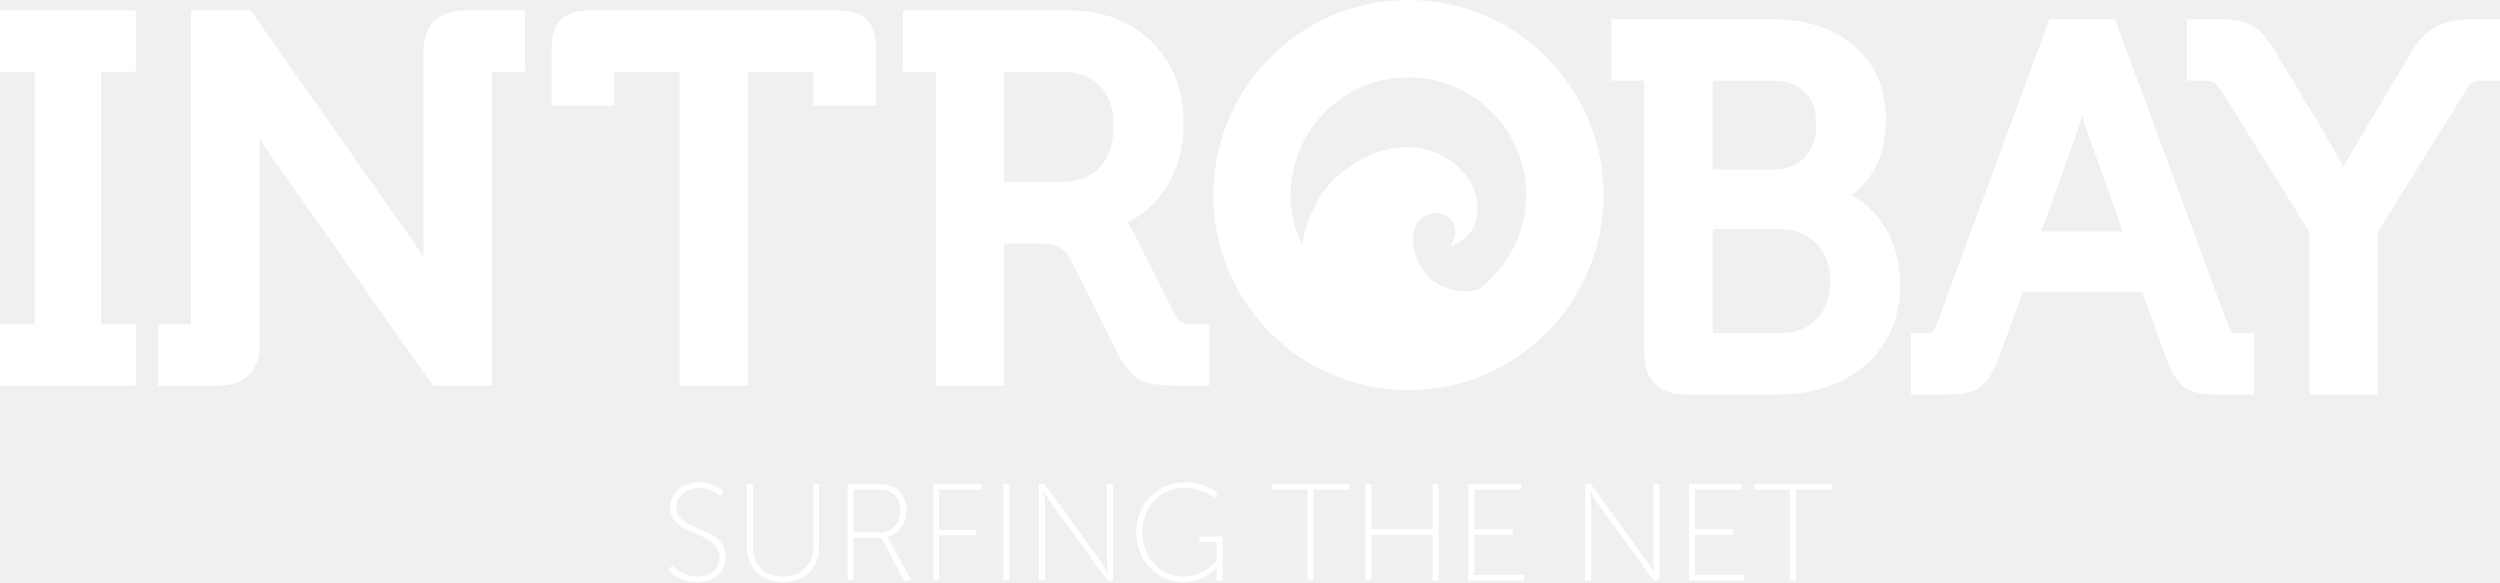
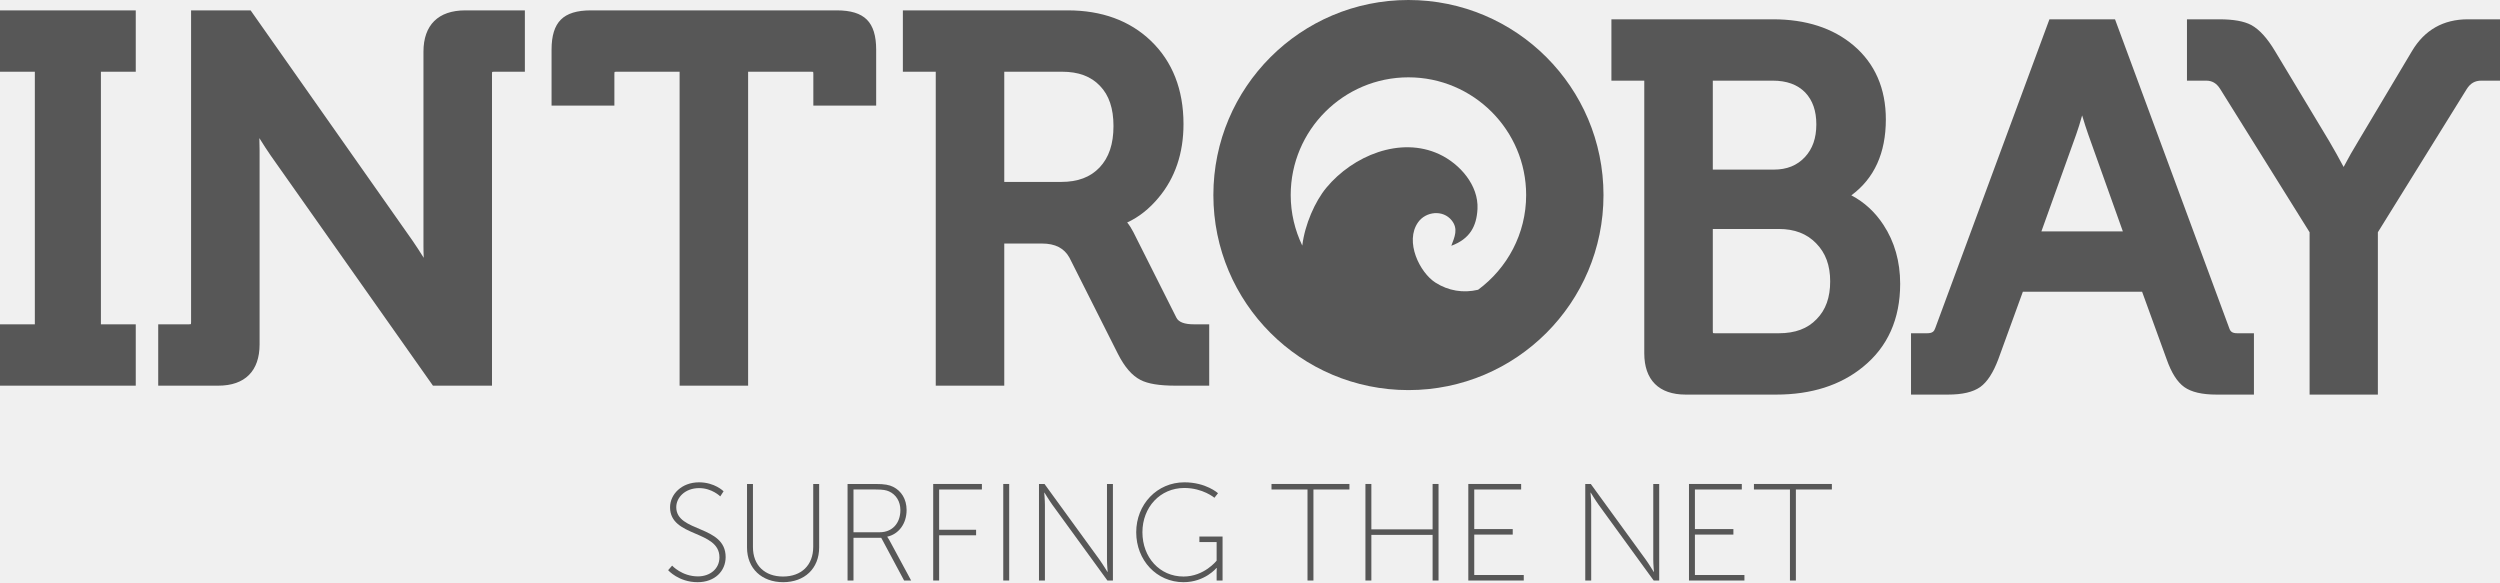
<svg xmlns="http://www.w3.org/2000/svg" id="svg2" version="1.1" width="482.942" height="112.464" xml:space="preserve">
  <defs id="defs6">
    <clipPath clipPathUnits="userSpaceOnUse" id="clipPath16">
      <path d="m 0,841.89 595.28,0 L 595.28,0 0,0 0,841.89 z" id="path18" />
    </clipPath>
  </defs>
  <g id="g10" transform="matrix(1.25,0,0,-1.25,-51.321,999.4272)">
    <g id="g3021" style="fill:#ffffff">
-       <g transform="translate(102.0615,0)" id="g3055" style="fill:#ffffff">
-         <g id="g20" transform="translate(42.8667,712.1284)" style="fill:#ffffff">
-           <path d="m 0,0 c 0,0 1.513,-1.663 3.986,-1.663 1.855,0 3.326,1.151 3.326,2.942 0,4.242 -7.632,3.07 -7.632,7.738 0,1.983 1.769,3.858 4.477,3.858 2.43,0 3.794,-1.385 3.794,-1.385 L 7.439,10.701 c 0,0 -1.279,1.279 -3.261,1.279 -2.217,0 -3.539,-1.492 -3.539,-2.942 0,-3.943 7.632,-2.728 7.632,-7.716 0,-2.154 -1.663,-3.88 -4.328,-3.88 -2.941,0 -4.561,1.854 -4.561,1.854 L 0,0 z" style="fill:#ffffff;fill-opacity:1;fill-rule:nonzero;stroke:none" id="path22" />
+       <g transform="translate(102.0615,0)" id="g3055" style="fill:#575757;fill-opacity:1">
+         <g id="g20" transform="translate(42.8667,712.1284)" style="fill:#575757;fill-opacity:1">
+           <path d="m 0,0 c 0,0 1.513,-1.663 3.986,-1.663 1.855,0 3.326,1.151 3.326,2.942 0,4.242 -7.632,3.07 -7.632,7.738 0,1.983 1.769,3.858 4.477,3.858 2.43,0 3.794,-1.385 3.794,-1.385 L 7.439,10.701 c 0,0 -1.279,1.279 -3.261,1.279 -2.217,0 -3.539,-1.492 -3.539,-2.942 0,-3.943 7.632,-2.728 7.632,-7.716 0,-2.154 -1.663,-3.88 -4.328,-3.88 -2.941,0 -4.561,1.854 -4.561,1.854 L 0,0 z" style="fill:#575757;fill-opacity:1;fill-rule:nonzero;stroke:none" id="path22" />
        </g>
-         <g id="g24" transform="translate(54.4399,724.7476)" style="fill:#ffffff">
-           <path d="m 0,0 0.917,0 0,-9.763 c 0,-2.814 1.833,-4.54 4.647,-4.54 2.813,0 4.668,1.726 4.668,4.583 l 0,9.72 0.917,0 0,-9.805 c 0,-3.283 -2.281,-5.372 -5.564,-5.372 C 2.302,-15.177 0,-13.088 0,-9.805 L 0,0 z" style="fill:#ffffff;fill-opacity:1;fill-rule:nonzero;stroke:none" id="path26" />
+         <g id="g24" transform="translate(54.4399,724.7476)" style="fill:#575757;fill-opacity:1">
+           <path d="m 0,0 0.917,0 0,-9.763 c 0,-2.814 1.833,-4.54 4.647,-4.54 2.813,0 4.668,1.726 4.668,4.583 l 0,9.72 0.917,0 0,-9.805 c 0,-3.283 -2.281,-5.372 -5.564,-5.372 C 2.302,-15.177 0,-13.088 0,-9.805 L 0,0 z" style="fill:#575757;fill-opacity:1;fill-rule:nonzero;stroke:none" id="path26" />
        </g>
-         <g id="g28" transform="translate(74.9448,717.2871)" style="fill:#ffffff">
-           <path d="M 0,0 C 1.961,0 3.197,1.407 3.197,3.432 3.197,4.753 2.537,5.819 1.449,6.31 1.023,6.501 0.554,6.608 -0.64,6.608 l -3.41,0 L -4.05,0 0,0 z m -4.967,7.46 4.37,0 C 0.789,7.46 1.492,7.312 2.089,7.013 3.325,6.395 4.157,5.137 4.157,3.432 4.157,1.3 2.92,-0.299 1.172,-0.682 l 0,-0.043 c 0,0 0.149,-0.171 0.341,-0.533 l 3.347,-6.203 -1.087,0 -3.539,6.608 -4.284,0 0,-6.608 -0.917,0 0,14.921 z" style="fill:#ffffff;fill-opacity:1;fill-rule:nonzero;stroke:none" id="path30" />
+         <g id="g28" transform="translate(74.9448,717.2871)" style="fill:#575757;fill-opacity:1">
+           <path d="M 0,0 C 1.961,0 3.197,1.407 3.197,3.432 3.197,4.753 2.537,5.819 1.449,6.31 1.023,6.501 0.554,6.608 -0.64,6.608 l -3.41,0 L -4.05,0 0,0 z m -4.967,7.46 4.37,0 C 0.789,7.46 1.492,7.312 2.089,7.013 3.325,6.395 4.157,5.137 4.157,3.432 4.157,1.3 2.92,-0.299 1.172,-0.682 l 0,-0.043 c 0,0 0.149,-0.171 0.341,-0.533 l 3.347,-6.203 -1.087,0 -3.539,6.608 -4.284,0 0,-6.608 -0.917,0 0,14.921 z" style="fill:#575757;fill-opacity:1;fill-rule:nonzero;stroke:none" id="path30" />
        </g>
-         <g id="g32" transform="translate(83.2134,724.7476)" style="fill:#ffffff">
-           <path d="m 0,0 7.525,0 0,-0.853 -6.608,0 0,-6.224 5.712,0 0,-0.853 -5.712,0 0,-6.991 -0.917,0 L 0,0 z" style="fill:#ffffff;fill-opacity:1;fill-rule:nonzero;stroke:none" id="path34" />
+         <g id="g32" transform="translate(83.2134,724.7476)" style="fill:#575757;fill-opacity:1">
+           <path d="m 0,0 7.525,0 0,-0.853 -6.608,0 0,-6.224 5.712,0 0,-0.853 -5.712,0 0,-6.991 -0.917,0 L 0,0 z" style="fill:#575757;fill-opacity:1;fill-rule:nonzero;stroke:none" id="path34" />
        </g>
-         <path d="m 94.041,724.748 0.917,0 0,-14.921 -0.917,0 0,14.921 z" style="fill:#ffffff;fill-opacity:1;fill-rule:nonzero;stroke:none" id="path36" />
-         <g id="g38" transform="translate(99.561,724.7476)" style="fill:#ffffff">
-           <path d="m 0,0 0.853,0 8.505,-11.703 c 0.49,-0.682 1.215,-1.876 1.215,-1.876 l 0.043,0 c 0,0 -0.107,1.13 -0.107,1.876 l 0,11.703 0.917,0 0,-14.921 -0.853,0 -8.505,11.702 c -0.491,0.682 -1.215,1.876 -1.215,1.876 l -0.043,0 c 0,0 0.107,-1.13 0.107,-1.876 l 0,-11.702 -0.917,0 L 0,0 z" style="fill:#ffffff;fill-opacity:1;fill-rule:nonzero;stroke:none" id="path40" />
+         <path d="m 94.041,724.748 0.917,0 0,-14.921 -0.917,0 0,14.921 z" style="fill:#575757;fill-opacity:1;fill-rule:nonzero;stroke:none" id="path36" />
+         <g id="g38" transform="translate(99.561,724.7476)" style="fill:#575757;fill-opacity:1">
+           <path d="m 0,0 0.853,0 8.505,-11.703 c 0.49,-0.682 1.215,-1.876 1.215,-1.876 l 0.043,0 c 0,0 -0.107,1.13 -0.107,1.876 l 0,11.703 0.917,0 0,-14.921 -0.853,0 -8.505,11.702 c -0.491,0.682 -1.215,1.876 -1.215,1.876 l -0.043,0 c 0,0 0.107,-1.13 0.107,-1.876 l 0,-11.702 -0.917,0 L 0,0 z" style="fill:#575757;fill-opacity:1;fill-rule:nonzero;stroke:none" id="path40" />
        </g>
-         <g id="g42" transform="translate(122.0269,725.0034)" style="fill:#ffffff">
-           <path d="M 0,0 C 3.368,0 5.201,-1.684 5.201,-1.684 L 4.647,-2.387 c 0,0 -1.791,1.513 -4.647,1.513 -3.751,0 -6.48,-2.984 -6.48,-6.842 0,-3.88 2.665,-6.843 6.352,-6.843 3.198,0 5.116,2.451 5.116,2.451 l 0,2.878 -2.664,0 0,0.853 3.581,0 0,-6.8 -0.917,0 0,1.3 c 0,0.32 0.021,0.64 0.021,0.64 l -0.042,0 c 0,0 -1.791,-2.196 -5.095,-2.196 -4.157,0 -7.311,3.389 -7.311,7.717 C -7.439,-3.411 -4.221,0 0,0" style="fill:#ffffff;fill-opacity:1;fill-rule:nonzero;stroke:none" id="path44" />
+         <g id="g42" transform="translate(122.0269,725.0034)" style="fill:#575757;fill-opacity:1">
+           <path d="M 0,0 C 3.368,0 5.201,-1.684 5.201,-1.684 L 4.647,-2.387 c 0,0 -1.791,1.513 -4.647,1.513 -3.751,0 -6.48,-2.984 -6.48,-6.842 0,-3.88 2.665,-6.843 6.352,-6.843 3.198,0 5.116,2.451 5.116,2.451 l 0,2.878 -2.664,0 0,0.853 3.581,0 0,-6.8 -0.917,0 0,1.3 c 0,0.32 0.021,0.64 0.021,0.64 l -0.042,0 c 0,0 -1.791,-2.196 -5.095,-2.196 -4.157,0 -7.311,3.389 -7.311,7.717 C -7.439,-3.411 -4.221,0 0,0" style="fill:#575757;fill-opacity:1;fill-rule:nonzero;stroke:none" id="path44" />
        </g>
-         <g id="g46" transform="translate(141.0596,723.895)" style="fill:#ffffff">
-           <path d="m 0,0 -5.564,0 0,0.853 12.044,0 0,-0.853 -5.563,0 0,-14.069 -0.917,0 L 0,0 z" style="fill:#ffffff;fill-opacity:1;fill-rule:nonzero;stroke:none" id="path48" />
+         <g id="g46" transform="translate(141.0596,723.895)" style="fill:#575757;fill-opacity:1">
+           <path d="m 0,0 -5.564,0 0,0.853 12.044,0 0,-0.853 -5.563,0 0,-14.069 -0.917,0 L 0,0 z" style="fill:#575757;fill-opacity:1;fill-rule:nonzero;stroke:none" id="path48" />
        </g>
-         <g id="g50" transform="translate(150.0107,724.7476)" style="fill:#ffffff">
-           <path d="m 0,0 0.917,0 0,-7.013 9.464,0 0,7.013 0.917,0 0,-14.921 -0.917,0 0,7.055 -9.464,0 0,-7.055 -0.917,0 L 0,0 z" style="fill:#ffffff;fill-opacity:1;fill-rule:nonzero;stroke:none" id="path52" />
+         <g id="g50" transform="translate(150.0107,724.7476)" style="fill:#575757;fill-opacity:1">
+           <path d="m 0,0 0.917,0 0,-7.013 9.464,0 0,7.013 0.917,0 0,-14.921 -0.917,0 0,7.055 -9.464,0 0,-7.055 -0.917,0 L 0,0 z" style="fill:#575757;fill-opacity:1;fill-rule:nonzero;stroke:none" id="path52" />
        </g>
-         <g id="g54" transform="translate(165.9106,724.7476)" style="fill:#ffffff">
-           <path d="m 0,0 8.164,0 0,-0.853 -7.247,0 0,-6.117 5.947,0 0,-0.853 -5.947,0 0,-6.246 7.652,0 0,-0.852 -8.569,0 L 0,0 z" style="fill:#ffffff;fill-opacity:1;fill-rule:nonzero;stroke:none" id="path56" />
+         <g id="g54" transform="translate(165.9106,724.7476)" style="fill:#575757;fill-opacity:1">
+           <path d="m 0,0 8.164,0 0,-0.853 -7.247,0 0,-6.117 5.947,0 0,-0.853 -5.947,0 0,-6.246 7.652,0 0,-0.852 -8.569,0 L 0,0 z" style="fill:#575757;fill-opacity:1;fill-rule:nonzero;stroke:none" id="path56" />
        </g>
-         <g id="g58" transform="translate(183.9849,724.7476)" style="fill:#ffffff">
-           <path d="m 0,0 0.853,0 8.505,-11.703 c 0.49,-0.682 1.215,-1.876 1.215,-1.876 l 0.043,0 c 0,0 -0.107,1.13 -0.107,1.876 l 0,11.703 0.917,0 0,-14.921 -0.853,0 -8.505,11.702 c -0.491,0.682 -1.215,1.876 -1.215,1.876 l -0.043,0 c 0,0 0.107,-1.13 0.107,-1.876 l 0,-11.702 -0.917,0 L 0,0 z" style="fill:#ffffff;fill-opacity:1;fill-rule:nonzero;stroke:none" id="path60" />
+         <g id="g58" transform="translate(183.9849,724.7476)" style="fill:#575757;fill-opacity:1">
+           <path d="m 0,0 0.853,0 8.505,-11.703 c 0.49,-0.682 1.215,-1.876 1.215,-1.876 l 0.043,0 c 0,0 -0.107,1.13 -0.107,1.876 l 0,11.703 0.917,0 0,-14.921 -0.853,0 -8.505,11.702 c -0.491,0.682 -1.215,1.876 -1.215,1.876 l -0.043,0 c 0,0 0.107,-1.13 0.107,-1.876 l 0,-11.702 -0.917,0 L 0,0 z" style="fill:#575757;fill-opacity:1;fill-rule:nonzero;stroke:none" id="path60" />
        </g>
-         <g id="g62" transform="translate(200.0127,724.7476)" style="fill:#ffffff">
-           <path d="m 0,0 8.164,0 0,-0.853 -7.247,0 0,-6.117 5.947,0 0,-0.853 -5.947,0 0,-6.246 7.652,0 0,-0.852 -8.569,0 L 0,0 z" style="fill:#ffffff;fill-opacity:1;fill-rule:nonzero;stroke:none" id="path64" />
+         <g id="g62" transform="translate(200.0127,724.7476)" style="fill:#575757;fill-opacity:1">
+           <path d="m 0,0 8.164,0 0,-0.853 -7.247,0 0,-6.117 5.947,0 0,-0.853 -5.947,0 0,-6.246 7.652,0 0,-0.852 -8.569,0 L 0,0 z" style="fill:#575757;fill-opacity:1;fill-rule:nonzero;stroke:none" id="path64" />
        </g>
-         <g id="g66" transform="translate(215.6152,723.895)" style="fill:#ffffff">
-           <path d="m 0,0 -5.564,0 0,0.853 12.044,0 0,-0.853 -5.563,0 0,-14.069 -0.917,0 L 0,0 z" style="fill:#ffffff;fill-opacity:1;fill-rule:nonzero;stroke:none" id="path68" />
+         <g id="g66" transform="translate(215.6152,723.895)" style="fill:#575757;fill-opacity:1">
+           <path d="m 0,0 -5.564,0 0,0.853 12.044,0 0,-0.853 -5.563,0 0,-14.069 -0.917,0 L 0,0 z" style="fill:#575757;fill-opacity:1;fill-rule:nonzero;stroke:none" id="path68" />
        </g>
      </g>
      <g id="g3082" style="fill:#ffffff">
-         <g id="g138" transform="translate(196.2578,771.4268)" style="fill:#ffffff">
-           <path d="m 0,0 8.783,0 c 2.581,0 4.529,0.734 5.952,2.239 1.442,1.532 2.143,3.622 2.143,6.389 0,2.736 -0.686,4.769 -2.094,6.224 -1.401,1.469 -3.314,2.178 -5.849,2.178 L 0,17.03 0,0 z m 29.296,-22.005 2.376,0 0,-9.482 -5.2,0 c -2.491,0 -4.259,0.286 -5.406,0.879 -1.32,0.673 -2.467,1.993 -3.504,4.04 l -7.49,14.865 C 9.249,-10.229 7.883,-9.52 5.804,-9.52 l -5.804,0 0,-21.967 -10.588,0 0,48.517 -5.082,0 0,9.482 25.483,0 c 5.262,0 9.579,-1.583 12.836,-4.699 3.349,-3.212 5.049,-7.544 5.049,-12.881 0,-4.489 -1.292,-8.307 -3.838,-11.349 -1.444,-1.743 -3.078,-3.032 -4.864,-3.85 0.35,-0.433 0.667,-0.927 0.948,-1.477 l 6.652,-13.226 c 0.339,-0.694 1.243,-1.035 2.7,-1.035 m -55.17,48.517 -38.012,0 c -2.16,0 -3.676,-0.469 -4.643,-1.436 -0.965,-0.968 -1.434,-2.483 -1.434,-4.641 l 0,-8.641 9.71,0 0,4.897 c 0,0.187 0.025,0.281 0.02,0.301 0.036,0.013 0.134,0.038 0.319,0.038 l 9.74,0 0,-48.517 10.589,0 0,48.517 9.737,0 c 0.188,0 0.279,-0.03 0.304,-0.02 0.013,-0.038 0.038,-0.132 0.038,-0.319 l 0,-4.897 9.71,0 0,8.641 c 0,2.155 -0.469,3.673 -1.434,4.641 -0.968,0.967 -2.488,1.436 -4.644,1.436 m -63.885,-6.384 0,-29.99 c 0,-0.585 0.012,-1.208 0.043,-1.867 -0.608,0.973 -1.188,1.862 -1.738,2.66 l -25.017,35.581 -9.201,0 0,-48.178 c 0,-0.188 -0.025,-0.284 -0.02,-0.302 -0.033,-0.012 -0.129,-0.037 -0.317,-0.037 l -4.741,0 0,-9.482 9.286,0 c 4.114,0 6.381,2.267 6.381,6.383 l 0,29.952 c 0,0.601 -0.013,1.241 -0.036,1.925 0.611,-0.993 1.206,-1.899 1.771,-2.72 l 25.056,-35.54 9.124,0 0,48.178 c 0,0.187 0.022,0.281 0.018,0.299 0.038,0.015 0.134,0.04 0.321,0.04 l 4.742,0 0,9.482 -9.213,0 c -4.167,0 -6.459,-2.267 -6.459,-6.384 m -65.442,6.384 20.98,0 0,-9.482 -5.385,0 0,-39.035 5.385,0 0,-9.482 -20.98,0 0,9.482 5.383,0 0,39.035 -5.383,0 0,9.482 z" style="fill:#ffffff;fill-opacity:1;fill-rule:nonzero;stroke:none" id="path140" />
+         <g id="g138" transform="translate(196.2578,771.4268)" style="fill:#575757;fill-opacity:1">
+           <path d="m 0,0 8.783,0 c 2.581,0 4.529,0.734 5.952,2.239 1.442,1.532 2.143,3.622 2.143,6.389 0,2.736 -0.686,4.769 -2.094,6.224 -1.401,1.469 -3.314,2.178 -5.849,2.178 L 0,17.03 0,0 z m 29.296,-22.005 2.376,0 0,-9.482 -5.2,0 c -2.491,0 -4.259,0.286 -5.406,0.879 -1.32,0.673 -2.467,1.993 -3.504,4.04 l -7.49,14.865 C 9.249,-10.229 7.883,-9.52 5.804,-9.52 l -5.804,0 0,-21.967 -10.588,0 0,48.517 -5.082,0 0,9.482 25.483,0 c 5.262,0 9.579,-1.583 12.836,-4.699 3.349,-3.212 5.049,-7.544 5.049,-12.881 0,-4.489 -1.292,-8.307 -3.838,-11.349 -1.444,-1.743 -3.078,-3.032 -4.864,-3.85 0.35,-0.433 0.667,-0.927 0.948,-1.477 l 6.652,-13.226 c 0.339,-0.694 1.243,-1.035 2.7,-1.035 m -55.17,48.517 -38.012,0 c -2.16,0 -3.676,-0.469 -4.643,-1.436 -0.965,-0.968 -1.434,-2.483 -1.434,-4.641 l 0,-8.641 9.71,0 0,4.897 c 0,0.187 0.025,0.281 0.02,0.301 0.036,0.013 0.134,0.038 0.319,0.038 l 9.74,0 0,-48.517 10.589,0 0,48.517 9.737,0 c 0.188,0 0.279,-0.03 0.304,-0.02 0.013,-0.038 0.038,-0.132 0.038,-0.319 l 0,-4.897 9.71,0 0,8.641 c 0,2.155 -0.469,3.673 -1.434,4.641 -0.968,0.967 -2.488,1.436 -4.644,1.436 m -63.885,-6.384 0,-29.99 c 0,-0.585 0.012,-1.208 0.043,-1.867 -0.608,0.973 -1.188,1.862 -1.738,2.66 l -25.017,35.581 -9.201,0 0,-48.178 c 0,-0.188 -0.025,-0.284 -0.02,-0.302 -0.033,-0.012 -0.129,-0.037 -0.317,-0.037 l -4.741,0 0,-9.482 9.286,0 c 4.114,0 6.381,2.267 6.381,6.383 l 0,29.952 c 0,0.601 -0.013,1.241 -0.036,1.925 0.611,-0.993 1.206,-1.899 1.771,-2.72 l 25.056,-35.54 9.124,0 0,48.178 c 0,0.187 0.022,0.281 0.018,0.299 0.038,0.015 0.134,0.04 0.321,0.04 l 4.742,0 0,9.482 -9.213,0 c -4.167,0 -6.459,-2.267 -6.459,-6.384 m -65.442,6.384 20.98,0 0,-9.482 -5.385,0 0,-39.035 5.385,0 0,-9.482 -20.98,0 0,9.482 5.383,0 0,39.035 -5.383,0 0,9.482 z" style="fill:#575757;fill-opacity:1;fill-rule:nonzero;stroke:none" id="path140" />
        </g>
-         <g id="g142" transform="translate(427.4102,796.5581)" style="fill:#ffffff">
-           <path d="m 0,0 0,-9.479 -2.867,0 c -1.009,0 -1.708,-0.403 -2.276,-1.302 l -13.731,-22.125 0,-25.091 -10.551,0 0,25.089 -13.81,22.129 c -0.563,0.897 -1.24,1.3 -2.195,1.3 l -2.946,0 0,9.479 4.971,0 c 2.211,0 3.835,-0.289 4.962,-0.882 1.272,-0.699 2.464,-2.014 3.671,-4.027 l 8.367,-13.905 c 0.775,-1.317 1.524,-2.66 2.239,-4.005 0.709,1.35 1.472,2.695 2.279,4.015 l 8.284,13.892 C -11.668,-1.652 -8.76,0 -4.97,0 L 0,0 z m -58.285,-32.776 -12.587,0 5.372,14.97 c 0.305,0.857 0.613,1.845 0.923,2.954 0.326,-1.109 0.645,-2.097 0.949,-2.956 l 5.343,-14.968 z M -41.855,-47.697 -59.496,0 -69.631,0 -87.282,-47.74 c -0.167,-0.491 -0.426,-0.778 -1.254,-0.778 l -2.487,0 0,-9.479 5.697,0 c 2.249,0 3.881,0.38 5.013,1.178 1.071,0.78 1.978,2.171 2.776,4.274 l 3.797,10.439 18.431,0 3.789,-10.424 c 0.738,-2.097 1.623,-3.501 2.721,-4.299 1.115,-0.788 2.751,-1.168 5.001,-1.168 l 5.771,0 0,9.479 -2.562,0 c -0.833,0 -1.089,0.287 -1.266,0.821 m -65.568,26.401 c -1.214,-1.297 -2.784,-1.931 -4.798,-1.931 l -9.433,0 0,13.748 9.241,0 c 2.181,0 3.837,-0.603 5.035,-1.824 1.16,-1.223 1.723,-2.84 1.723,-4.937 0,-2.126 -0.58,-3.78 -1.768,-5.056 m 1.806,-25.048 c -1.396,-1.462 -3.306,-2.174 -5.841,-2.174 l -9.857,0 c -0.169,0 -0.263,0.023 -0.296,0.023 l -0.005,-0.002 c -0.016,0.038 -0.038,0.134 -0.038,0.322 l 0,15.773 10.196,0 c 2.434,0 4.323,-0.724 5.78,-2.223 1.454,-1.48 2.163,-3.4 2.163,-5.873 0,-2.497 -0.683,-4.407 -2.102,-5.846 m 5.37,19.14 c 3.542,2.602 5.335,6.536 5.335,11.729 0,4.785 -1.682,8.635 -4.998,11.447 -3.169,2.673 -7.349,4.028 -12.425,4.028 l -24.989,0 0,-9.479 5.079,0 0,-42.134 c 0,-4.119 2.266,-6.384 6.386,-6.384 l 14.018,0 c 5.424,0 9.933,1.442 13.401,4.282 3.809,3.085 5.742,7.406 5.742,12.835 0,3.442 -0.871,6.513 -2.591,9.122 -1.295,1.981 -2.956,3.506 -4.958,4.554" style="fill:#ffffff;fill-opacity:1;fill-rule:nonzero;stroke:none" id="path144" />
+         <g id="g142" transform="translate(427.4102,796.5581)" style="fill:#575757;fill-opacity:1">
+           <path d="m 0,0 0,-9.479 -2.867,0 c -1.009,0 -1.708,-0.403 -2.276,-1.302 l -13.731,-22.125 0,-25.091 -10.551,0 0,25.089 -13.81,22.129 c -0.563,0.897 -1.24,1.3 -2.195,1.3 l -2.946,0 0,9.479 4.971,0 c 2.211,0 3.835,-0.289 4.962,-0.882 1.272,-0.699 2.464,-2.014 3.671,-4.027 l 8.367,-13.905 c 0.775,-1.317 1.524,-2.66 2.239,-4.005 0.709,1.35 1.472,2.695 2.279,4.015 l 8.284,13.892 C -11.668,-1.652 -8.76,0 -4.97,0 L 0,0 z m -58.285,-32.776 -12.587,0 5.372,14.97 c 0.305,0.857 0.613,1.845 0.923,2.954 0.326,-1.109 0.645,-2.097 0.949,-2.956 l 5.343,-14.968 z M -41.855,-47.697 -59.496,0 -69.631,0 -87.282,-47.74 c -0.167,-0.491 -0.426,-0.778 -1.254,-0.778 l -2.487,0 0,-9.479 5.697,0 c 2.249,0 3.881,0.38 5.013,1.178 1.071,0.78 1.978,2.171 2.776,4.274 l 3.797,10.439 18.431,0 3.789,-10.424 c 0.738,-2.097 1.623,-3.501 2.721,-4.299 1.115,-0.788 2.751,-1.168 5.001,-1.168 l 5.771,0 0,9.479 -2.562,0 c -0.833,0 -1.089,0.287 -1.266,0.821 m -65.568,26.401 c -1.214,-1.297 -2.784,-1.931 -4.798,-1.931 l -9.433,0 0,13.748 9.241,0 c 2.181,0 3.837,-0.603 5.035,-1.824 1.16,-1.223 1.723,-2.84 1.723,-4.937 0,-2.126 -0.58,-3.78 -1.768,-5.056 m 1.806,-25.048 c -1.396,-1.462 -3.306,-2.174 -5.841,-2.174 l -9.857,0 c -0.169,0 -0.263,0.023 -0.296,0.023 l -0.005,-0.002 c -0.016,0.038 -0.038,0.134 -0.038,0.322 l 0,15.773 10.196,0 c 2.434,0 4.323,-0.724 5.78,-2.223 1.454,-1.48 2.163,-3.4 2.163,-5.873 0,-2.497 -0.683,-4.407 -2.102,-5.846 m 5.37,19.14 c 3.542,2.602 5.335,6.536 5.335,11.729 0,4.785 -1.682,8.635 -4.998,11.447 -3.169,2.673 -7.349,4.028 -12.425,4.028 l -24.989,0 0,-9.479 5.079,0 0,-42.134 c 0,-4.119 2.266,-6.384 6.386,-6.384 l 14.018,0 c 5.424,0 9.933,1.442 13.401,4.282 3.809,3.085 5.742,7.406 5.742,12.835 0,3.442 -0.871,6.513 -2.591,9.122 -1.295,1.981 -2.956,3.506 -4.958,4.554" style="fill:#575757;fill-opacity:1;fill-rule:nonzero;stroke:none" id="path144" />
        </g>
-         <g id="g146" transform="translate(258.7178,787.5908)" style="fill:#ffffff">
-           <path d="m 0,0 c 10.031,0 18.193,-8.16 18.193,-18.191 0,-6.003 -2.933,-11.323 -7.427,-14.639 -2.298,-0.542 -4.588,-0.17 -6.586,1.104 -2.432,1.548 -4.805,6.351 -2.68,9.335 1.195,1.677 3.85,1.961 5.187,0.279 1.044,-1.302 0.457,-2.543 -0.06,-3.921 2.873,1.066 3.903,3.009 4.045,5.684 0.193,3.663 -2.726,6.986 -5.91,8.471 -6.018,2.801 -13.334,-0.231 -17.438,-5.173 -1.765,-2.123 -3.333,-5.694 -3.729,-8.952 -1.137,2.371 -1.788,5.013 -1.788,7.812 C -18.193,-8.16 -10.031,0 0,0 m 0,11.951 c -16.646,0 -30.145,-13.496 -30.145,-30.142 0,-16.65 13.499,-30.144 30.145,-30.144 16.648,0 30.145,13.494 30.145,30.144 0,16.646 -13.497,30.142 -30.145,30.142" style="fill:#ffffff;fill-opacity:1;fill-rule:nonzero;stroke:none" id="path148" />
+         <g id="g146" transform="translate(258.7178,787.5908)" style="fill:#575757;fill-opacity:1;opacity:1">
+           <path d="m 0,0 c 10.031,0 18.193,-8.16 18.193,-18.191 0,-6.003 -2.933,-11.323 -7.427,-14.639 -2.298,-0.542 -4.588,-0.17 -6.586,1.104 -2.432,1.548 -4.805,6.351 -2.68,9.335 1.195,1.677 3.85,1.961 5.187,0.279 1.044,-1.302 0.457,-2.543 -0.06,-3.921 2.873,1.066 3.903,3.009 4.045,5.684 0.193,3.663 -2.726,6.986 -5.91,8.471 -6.018,2.801 -13.334,-0.231 -17.438,-5.173 -1.765,-2.123 -3.333,-5.694 -3.729,-8.952 -1.137,2.371 -1.788,5.013 -1.788,7.812 C -18.193,-8.16 -10.031,0 0,0 m 0,11.951 c -16.646,0 -30.145,-13.496 -30.145,-30.142 0,-16.65 13.499,-30.144 30.145,-30.144 16.648,0 30.145,13.494 30.145,30.144 0,16.646 -13.497,30.142 -30.145,30.142" style="fill:#575757;fill-opacity:1;fill-rule:nonzero;stroke:none" id="path148" />
        </g>
        <g id="g150" transform="translate(260.126,766.1475)" style="fill:#ffffff">
          <path d="M 0,0 0.018,0.005 C 0.01,0 0,-0.005 -0.005,-0.015 L 0,0 z" style="fill:#ffffff;fill-opacity:1;fill-rule:nonzero;stroke:none" id="path152" />
        </g>
        <g id="g154" transform="translate(264.4429,755.873)" style="fill:#ffffff">
          <path d="M 0,0 -0.066,0.051 C -0.021,0.03 0.028,0.013 0.073,-0.008 L 0,0 z" style="fill:#ffffff;fill-opacity:1;fill-rule:nonzero;stroke:none" id="path156" />
        </g>
      </g>
    </g>
  </g>
</svg>
